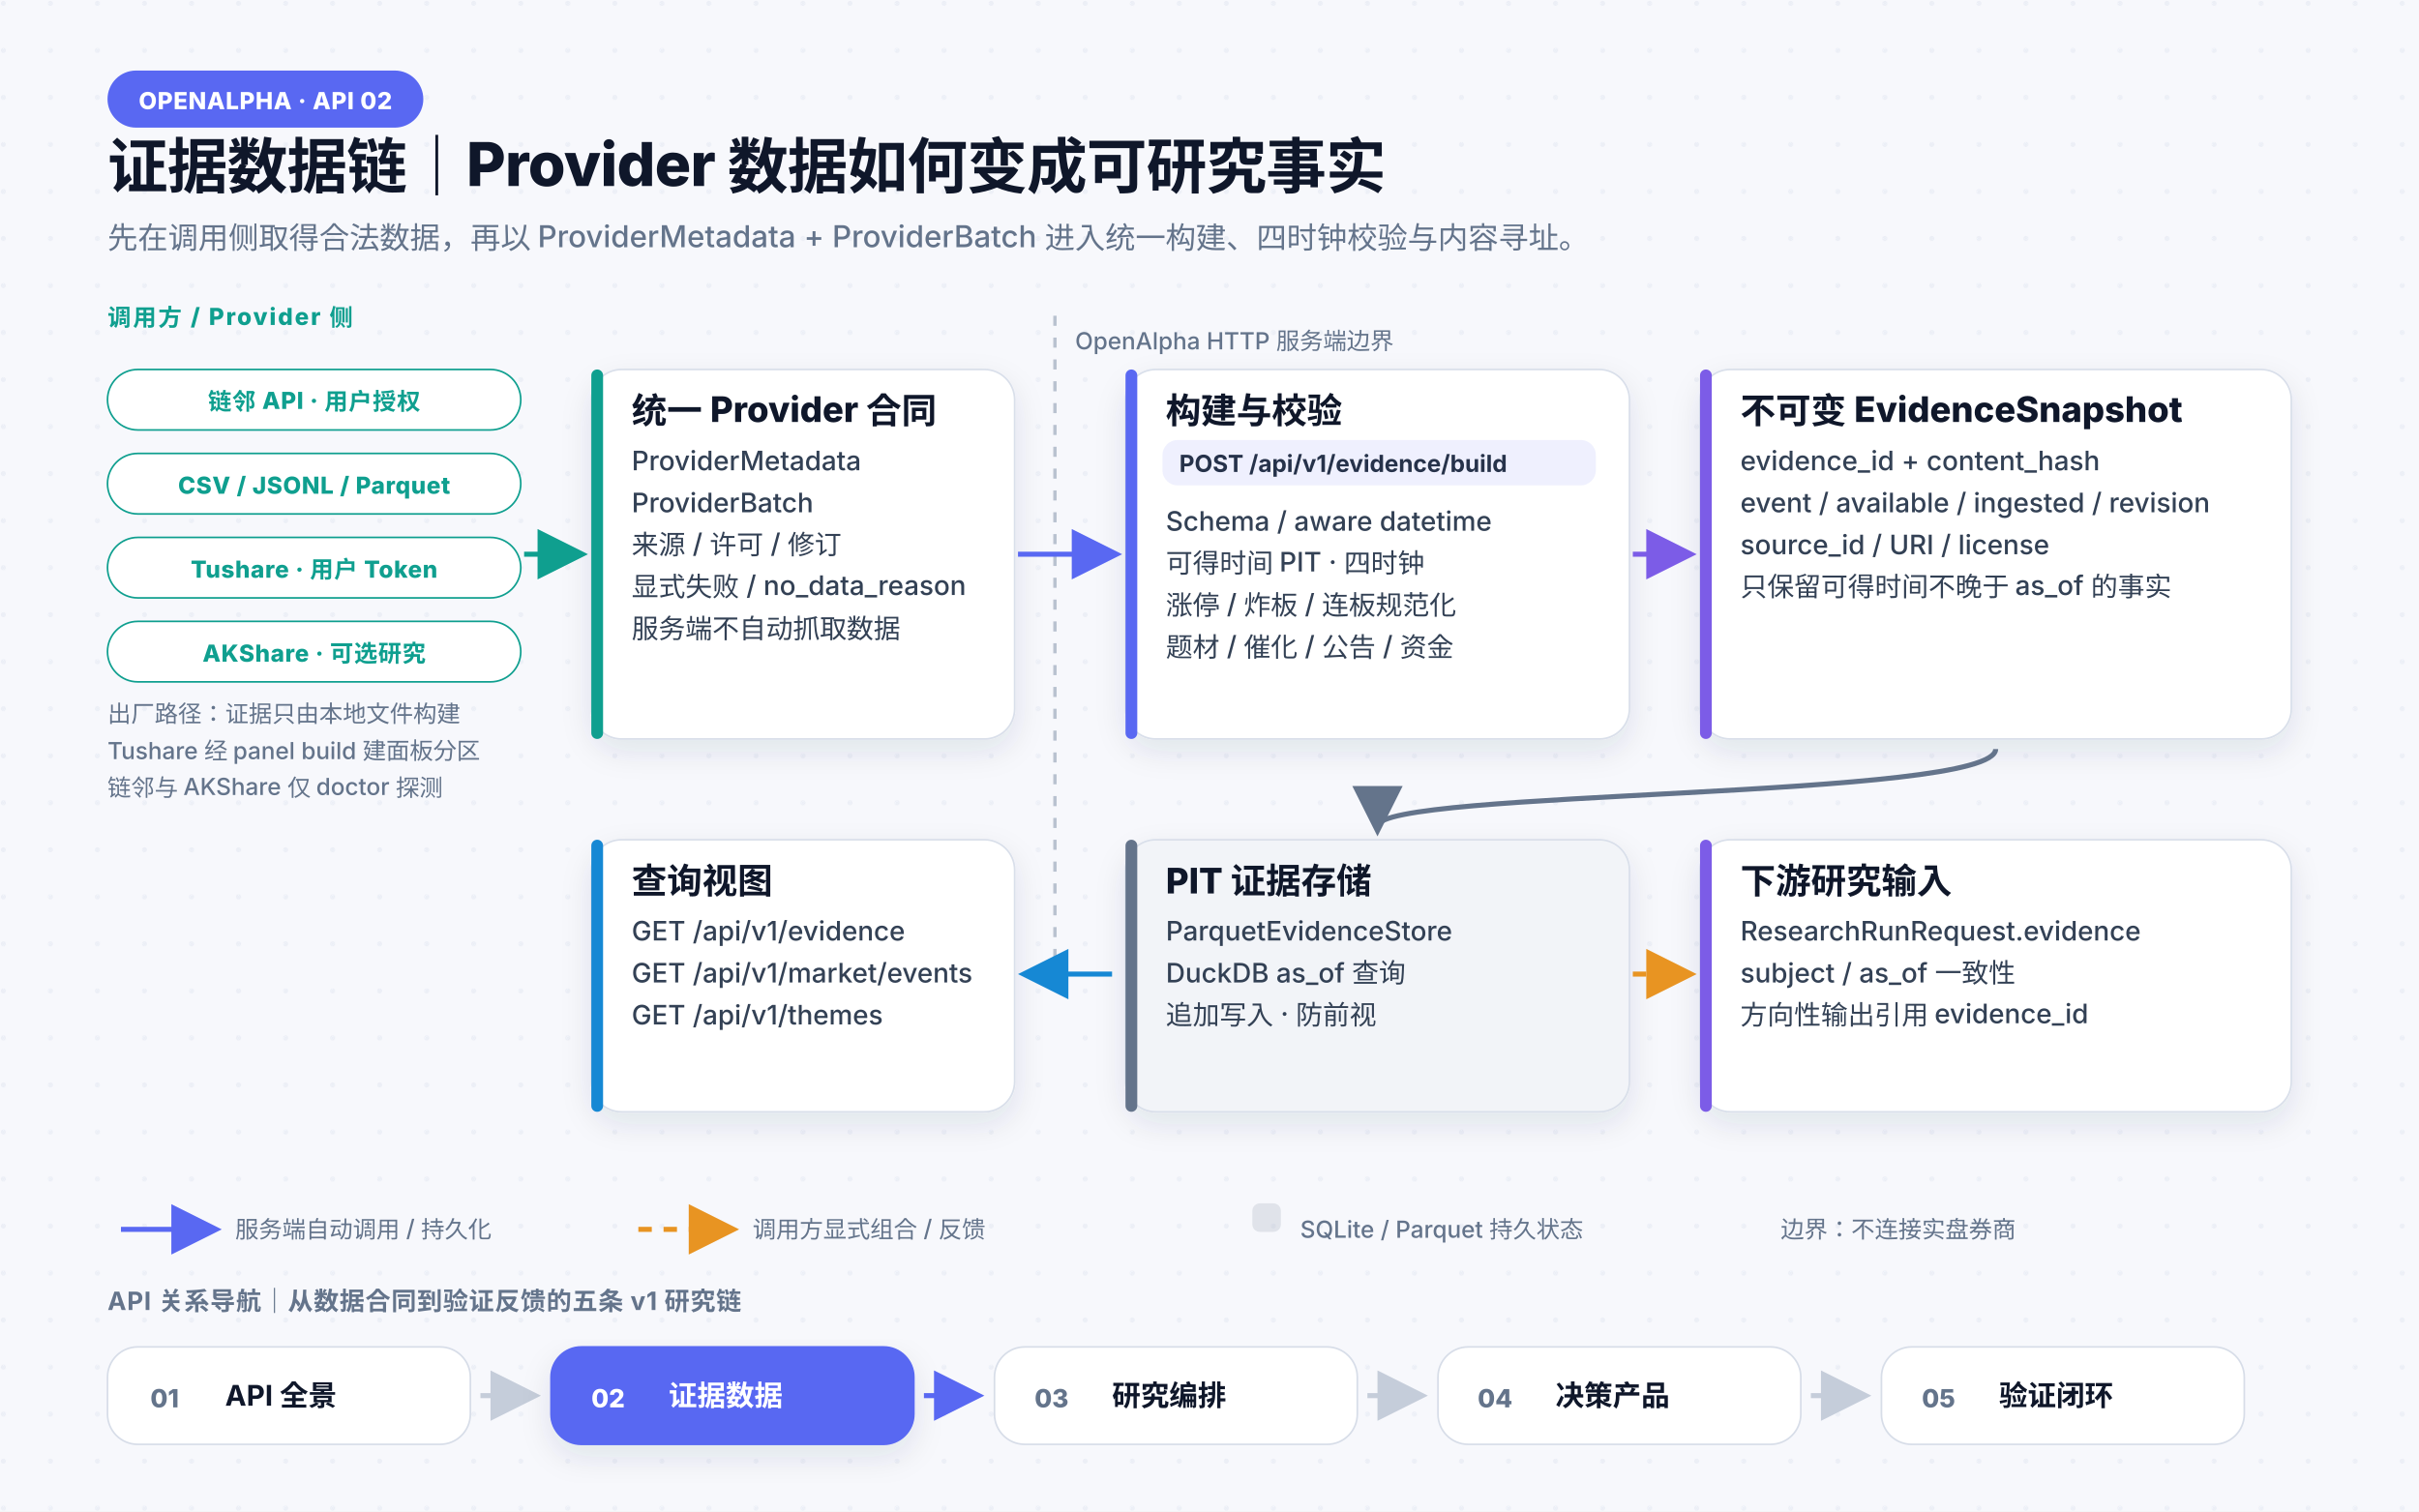
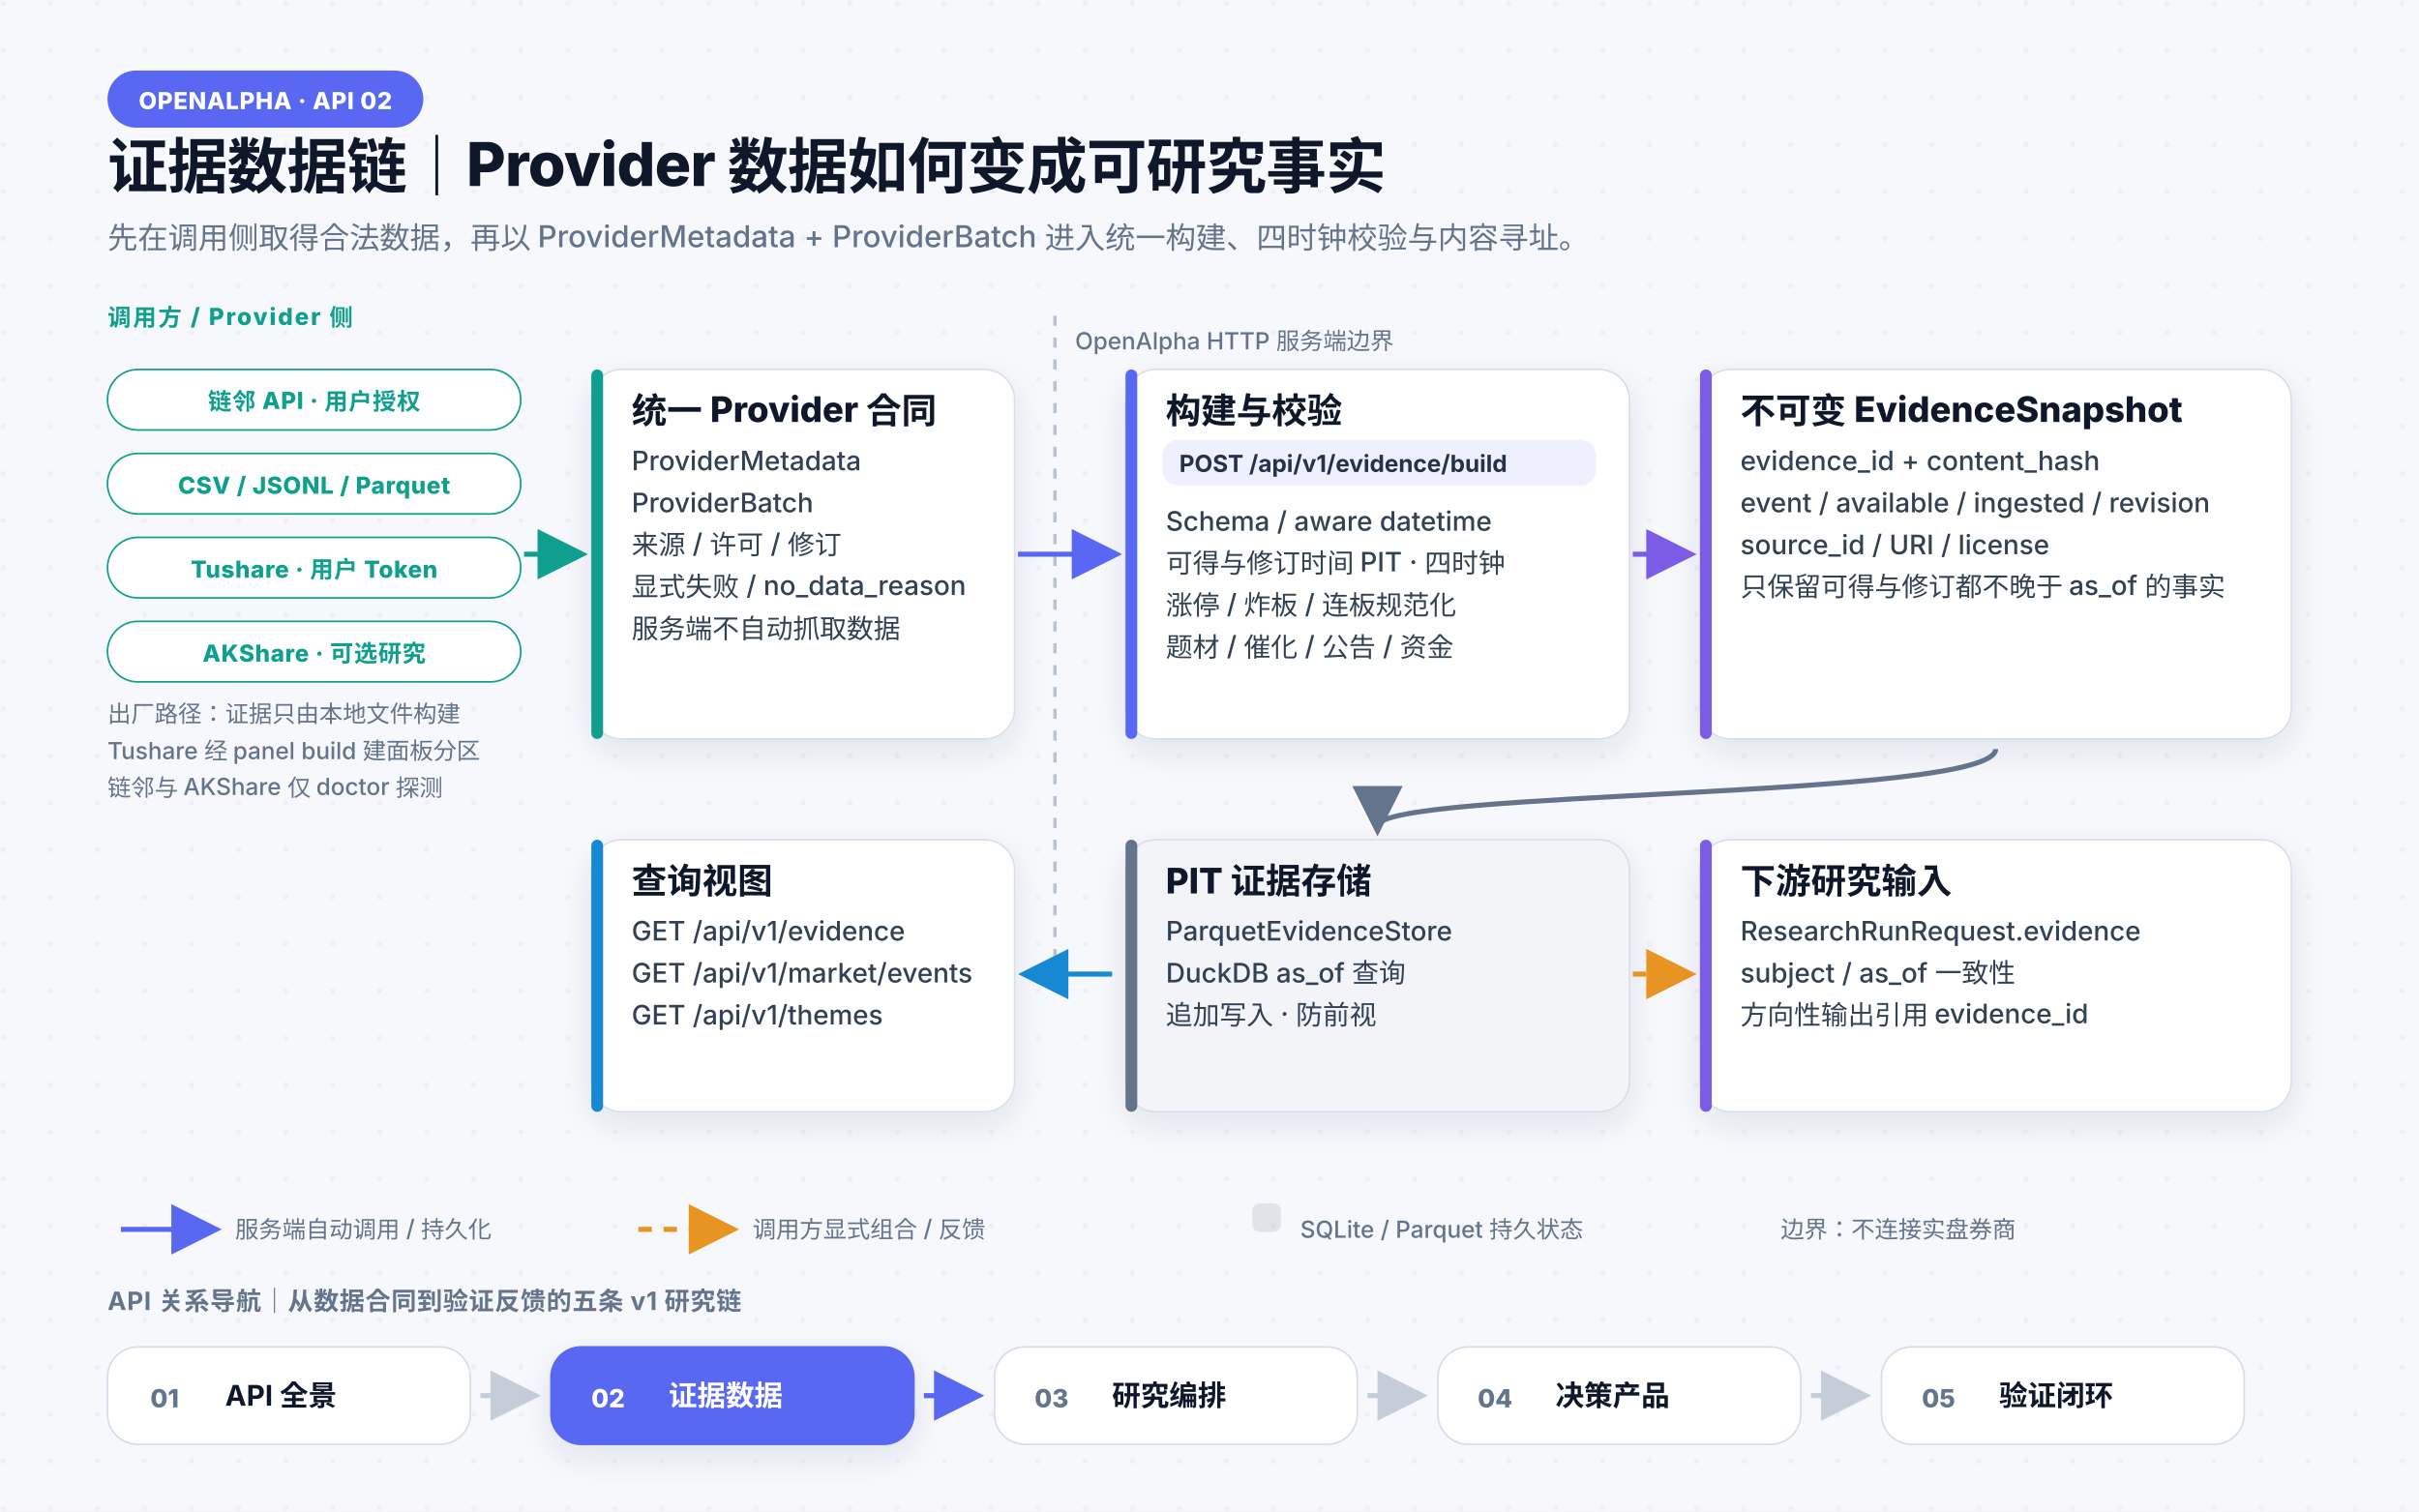
<svg xmlns="http://www.w3.org/2000/svg" width="1440" height="900" viewBox="0 0 1440 900" role="img" aria-labelledby="title desc">
  <defs>
    <filter id="shadow" x="-20%" y="-20%" width="140%" height="160%">
      <feDropShadow dx="0" dy="7" stdDeviation="9" flood-color="#27324A" flood-opacity=".10" />
    </filter>
    <marker id="arrow-5968F2" markerWidth="10" markerHeight="10" refX="8" refY="5" orient="auto" markerUnits="strokeWidth">
      <path d="M0,0 L10,5 L0,10 z" fill="#5968F2" />
    </marker>
    <marker id="arrowShort-5968F2" markerWidth="5" markerHeight="5" refX="4" refY="2.5" orient="auto" markerUnits="strokeWidth">
      <path d="M0,0 L5,2.5 L0,5 z" fill="#5968F2" />
    </marker>
    <marker id="arrow-0F9F8F" markerWidth="10" markerHeight="10" refX="8" refY="5" orient="auto" markerUnits="strokeWidth">
      <path d="M0,0 L10,5 L0,10 z" fill="#0F9F8F" />
    </marker>
    <marker id="arrowShort-0F9F8F" markerWidth="5" markerHeight="5" refX="4" refY="2.5" orient="auto" markerUnits="strokeWidth">
      <path d="M0,0 L5,2.5 L0,5 z" fill="#0F9F8F" />
    </marker>
    <marker id="arrow-7C5CE7" markerWidth="10" markerHeight="10" refX="8" refY="5" orient="auto" markerUnits="strokeWidth">
      <path d="M0,0 L10,5 L0,10 z" fill="#7C5CE7" />
    </marker>
    <marker id="arrowShort-7C5CE7" markerWidth="5" markerHeight="5" refX="4" refY="2.5" orient="auto" markerUnits="strokeWidth">
      <path d="M0,0 L5,2.5 L0,5 z" fill="#7C5CE7" />
    </marker>
    <marker id="arrow-E89422" markerWidth="10" markerHeight="10" refX="8" refY="5" orient="auto" markerUnits="strokeWidth">
      <path d="M0,0 L10,5 L0,10 z" fill="#E89422" />
    </marker>
    <marker id="arrowShort-E89422" markerWidth="5" markerHeight="5" refX="4" refY="2.5" orient="auto" markerUnits="strokeWidth">
      <path d="M0,0 L5,2.5 L0,5 z" fill="#E89422" />
    </marker>
    <marker id="arrow-1688D4" markerWidth="10" markerHeight="10" refX="8" refY="5" orient="auto" markerUnits="strokeWidth">
      <path d="M0,0 L10,5 L0,10 z" fill="#1688D4" />
    </marker>
    <marker id="arrowShort-1688D4" markerWidth="5" markerHeight="5" refX="4" refY="2.5" orient="auto" markerUnits="strokeWidth">
      <path d="M0,0 L5,2.5 L0,5 z" fill="#1688D4" />
    </marker>
    <marker id="arrow-D95D67" markerWidth="10" markerHeight="10" refX="8" refY="5" orient="auto" markerUnits="strokeWidth">
      <path d="M0,0 L10,5 L0,10 z" fill="#D95D67" />
    </marker>
    <marker id="arrowShort-D95D67" markerWidth="5" markerHeight="5" refX="4" refY="2.5" orient="auto" markerUnits="strokeWidth">
      <path d="M0,0 L5,2.5 L0,5 z" fill="#D95D67" />
    </marker>
    <marker id="arrow-64748B" markerWidth="10" markerHeight="10" refX="8" refY="5" orient="auto" markerUnits="strokeWidth">
      <path d="M0,0 L10,5 L0,10 z" fill="#64748B" />
    </marker>
    <marker id="arrowShort-64748B" markerWidth="5" markerHeight="5" refX="4" refY="2.5" orient="auto" markerUnits="strokeWidth">
      <path d="M0,0 L5,2.5 L0,5 z" fill="#64748B" />
    </marker>
    <marker id="arrow-0F172A" markerWidth="10" markerHeight="10" refX="8" refY="5" orient="auto" markerUnits="strokeWidth">
      <path d="M0,0 L10,5 L0,10 z" fill="#0F172A" />
    </marker>
    <marker id="arrowShort-0F172A" markerWidth="5" markerHeight="5" refX="4" refY="2.5" orient="auto" markerUnits="strokeWidth">
      <path d="M0,0 L5,2.5 L0,5 z" fill="#0F172A" />
    </marker>
    <marker id="arrow-C5CDDA" markerWidth="10" markerHeight="10" refX="8" refY="5" orient="auto" markerUnits="strokeWidth">
      <path d="M0,0 L10,5 L0,10 z" fill="#C5CDDA" />
    </marker>
    <marker id="arrowShort-C5CDDA" markerWidth="5" markerHeight="5" refX="4" refY="2.5" orient="auto" markerUnits="strokeWidth">
      <path d="M0,0 L5,2.5 L0,5 z" fill="#C5CDDA" />
    </marker>
    <pattern id="dots" width="28" height="28" patternUnits="userSpaceOnUse">
      <circle cx="2" cy="2" r="1.5" fill="#D8DEEB" />
    </pattern>
    <style>
      text { font-family: Inter, "Noto Sans SC", "Microsoft YaHei", Arial, sans-serif; }
      .title { font-size: 36px; font-weight: 760; fill: #0F172A; letter-spacing: -.4px; }
      .subtitle { font-size: 18px; font-weight: 450; fill: #64748B; }
      .section { font-size: 14px; font-weight: 800; letter-spacing: 1.1px; }
      .cardTitle { font-size: 21px; font-weight: 760; fill: #0F172A; }
      .body { font-size: 16px; font-weight: 500; fill: #334155; }
      .small { font-size: 14px; font-weight: 520; fill: #64748B; }
      .endpoint { font-size: 14px; font-weight: 720; fill: #26324A; }
      .pill { font-size: 14px; font-weight: 780; letter-spacing: .35px; }
      .arrowLabel { font-size: 13px; font-weight: 700; fill: #64748B; }
      .navCaption { font-size: 15px; font-weight: 650; fill: #64748B; letter-spacing: .4px; }
      .navNumber { font-size: 15px; font-weight: 800; }
      .navLabel { font-size: 17px; font-weight: 720; }
    </style>
  </defs>
  <rect width="1440" height="900" fill="#F7F8FC" />
  <rect width="1440" height="900" fill="url(#dots)" opacity=".36" />
  <rect x="64" y="42" width="188" height="34" rx="17" fill="#5968F2" />
  <text x="158" y="65" class="pill" text-anchor="middle" fill="#FFFFFF">OPENALPHA · API 02</text>
  <text x="64" y="112" class="title">证据数据链｜Provider 数据如何变成可研究事实</text>
  <text x="64" y="148" class="subtitle">先在调用侧取得合法数据，再以 ProviderMetadata + ProviderBatch 进入统一构建、四时钟校验与内容寻址。</text>
  <text x="64" y="194" class="section" fill="#0F9F8F">调用方 / Provider 侧</text>
  <rect x="64" y="220" width="246" height="36" rx="18" fill="#FFFFFF" stroke="#0F9F8F" />
  <text x="187" y="244" class="pill" text-anchor="middle" fill="#0F9F8F">链邻 API · 用户授权</text>
  <rect x="64" y="270" width="246" height="36" rx="18" fill="#FFFFFF" stroke="#0F9F8F" />
  <text x="187" y="294" class="pill" text-anchor="middle" fill="#0F9F8F">CSV / JSONL / Parquet</text>
  <rect x="64" y="320" width="246" height="36" rx="18" fill="#FFFFFF" stroke="#0F9F8F" />
  <text x="187" y="344" class="pill" text-anchor="middle" fill="#0F9F8F">Tushare · 用户 Token</text>
  <rect x="64" y="370" width="246" height="36" rx="18" fill="#FFFFFF" stroke="#0F9F8F" />
  <text x="187" y="394" class="pill" text-anchor="middle" fill="#0F9F8F">AKShare · 可选研究</text>
  <text x="64" y="430" class="small">出厂路径：证据只由本地文件构建</text>
  <text x="64" y="452" class="small">Tushare 经 panel build 建面板分区</text>
  <text x="64" y="474" class="small">链邻与 AKShare 仅 doctor 探测</text>
  <rect x="352" y="220" width="252" height="220" rx="18" fill="#FFFFFF" stroke="#D9DFEA" filter="url(#shadow)" />
  <rect x="352" y="220" width="7" height="220" rx="3.5" fill="#0F9F8F" />
  <text x="376" y="252" class="cardTitle">统一 Provider 合同</text>
  <text x="376" y="280" class="body">ProviderMetadata</text>
  <text x="376" y="305" class="body">ProviderBatch</text>
  <text x="376" y="330" class="body">来源 / 许可 / 修订</text>
  <text x="376" y="355" class="body">显式失败 / no_data_reason</text>
  <text x="376" y="380" class="body">服务端不自动抓取数据</text>
  <path d="M 312 330 L 344 330" fill="none" stroke="#0F9F8F" stroke-width="3" marker-end="url(#arrow-0F9F8F)" />
  <path d="M 628 188 L 628 590" fill="none" stroke="#B9C2D0" stroke-width="2" stroke-dasharray="6 7" />
  <text x="640" y="208" class="small">OpenAlpha HTTP 服务端边界</text>
  <rect x="670" y="220" width="300" height="220" rx="18" fill="#FFFFFF" stroke="#D9DFEA" filter="url(#shadow)" />
  <rect x="670" y="220" width="7" height="220" rx="3.5" fill="#5968F2" />
  <text x="694" y="252" class="cardTitle">构建与校验</text>
  <rect x="692" y="262" width="258" height="27" rx="9" fill="#5968F2" opacity=".10" />
  <text x="702" y="281" class="endpoint">POST /api/v1/evidence/build</text>
  <text x="694" y="316" class="body">Schema / aware datetime</text>
-   <text x="694" y="341" class="body">可得时间 PIT · 四时钟</text>
+   <text x="694" y="341" class="body">可得与修订时间 PIT · 四时钟</text>
  <text x="694" y="366" class="body">涨停 / 炸板 / 连板规范化</text>
  <text x="694" y="391" class="body">题材 / 催化 / 公告 / 资金</text>
  <path d="M 606 330 L 662 330" fill="none" stroke="#5968F2" stroke-width="3" marker-end="url(#arrow-5968F2)" />
  <rect x="1012" y="220" width="352" height="220" rx="18" fill="#FFFFFF" stroke="#D9DFEA" filter="url(#shadow)" />
  <rect x="1012" y="220" width="7" height="220" rx="3.5" fill="#7C5CE7" />
  <text x="1036" y="252" class="cardTitle">不可变 EvidenceSnapshot</text>
  <text x="1036" y="280" class="body">evidence_id + content_hash</text>
  <text x="1036" y="305" class="body">event / available / ingested / revision</text>
  <text x="1036" y="330" class="body">source_id / URI / license</text>
-   <text x="1036" y="355" class="body">只保留可得时间不晚于 as_of 的事实</text>
+   <text x="1036" y="355" class="body">只保留可得与修订都不晚于 as_of 的事实</text>
  <path d="M 972 330 L 1004 330" fill="none" stroke="#7C5CE7" stroke-width="3" marker-end="url(#arrow-7C5CE7)" />
  <rect x="352" y="500" width="252" height="162" rx="18" fill="#FFFFFF" stroke="#D9DFEA" filter="url(#shadow)" />
  <rect x="352" y="500" width="7" height="162" rx="3.5" fill="#1688D4" />
  <text x="376" y="532" class="cardTitle">查询视图</text>
  <text x="376" y="560" class="body">GET /api/v1/evidence</text>
  <text x="376" y="585" class="body">GET /api/v1/market/events</text>
  <text x="376" y="610" class="body">GET /api/v1/themes</text>
  <rect x="670" y="500" width="300" height="162" rx="18" fill="#F2F4F8" stroke="#D9DFEA" filter="url(#shadow)" />
  <rect x="670" y="500" width="7" height="162" rx="3.5" fill="#64748B" />
  <text x="694" y="532" class="cardTitle">PIT 证据存储</text>
  <text x="694" y="560" class="body">ParquetEvidenceStore</text>
  <text x="694" y="585" class="body">DuckDB as_of 查询</text>
  <text x="694" y="610" class="body">追加写入 · 防前视</text>
  <path d="M 1188 446 C 1188 476, 820 470, 820 492" fill="none" stroke="#64748B" stroke-width="3" marker-end="url(#arrow-64748B)" />
  <path d="M 662 580 L 612 580" fill="none" stroke="#1688D4" stroke-width="3" marker-end="url(#arrow-1688D4)" />
  <rect x="1012" y="500" width="352" height="162" rx="18" fill="#FFFFFF" stroke="#D9DFEA" filter="url(#shadow)" />
  <rect x="1012" y="500" width="7" height="162" rx="3.5" fill="#7C5CE7" />
  <text x="1036" y="532" class="cardTitle">下游研究输入</text>
  <text x="1036" y="560" class="body">ResearchRunRequest.evidence</text>
  <text x="1036" y="585" class="body">subject / as_of 一致性</text>
  <text x="1036" y="610" class="body">方向性输出引用 evidence_id</text>
  <path d="M 972 580 L 1004 580" fill="none" stroke="#E89422" stroke-width="3" stroke-dasharray="8 7" marker-end="url(#arrow-E89422)" />
  <path d="M 72 732 L 126 732" fill="none" stroke="#5968F2" stroke-width="3" marker-end="url(#arrow-5968F2)" />
  <text x="140" y="737" class="small">服务端自动调用 / 持久化</text>
  <path d="M 380 732 L 434 732" fill="none" stroke="#E89422" stroke-width="3" stroke-dasharray="8 7" marker-end="url(#arrow-E89422)" />
  <text x="448" y="737" class="small">调用方显式组合 / 反馈</text>
  <rect x="746" y="717" width="16" height="16" rx="4" fill="#64748B" opacity=".16" stroke="#64748B" />
  <text x="774" y="737" class="small">SQLite / Parquet 持久状态</text>
  <text x="1060" y="737" class="small">边界：不连接实盘券商</text>
  <text x="64" y="780" class="navCaption">API 关系导航｜从数据合同到验证反馈的五条 v1 研究链</text>
  <rect x="64" y="802" width="216" height="58" rx="18" fill="#FFFFFF" stroke="#D7DDE8" />
  <text x="98" y="838" class="navNumber" text-anchor="middle" fill="#64748B">01</text>
  <text x="134" y="837" class="navLabel" fill="#0F172A">API 全景</text>
  <path d="M 286 831 L 316 831" fill="none" stroke="#C5CDDA" stroke-width="3" marker-end="url(#arrow-C5CDDA)" />
  <rect x="328" y="802" width="216" height="58" rx="18" fill="#5968F2" stroke="#5968F2" filter="url(#shadow)" />
  <text x="362" y="838" class="navNumber" text-anchor="middle" fill="#FFFFFF">02</text>
  <text x="398" y="837" class="navLabel" fill="#FFFFFF">证据数据</text>
  <path d="M 550 831 L 580 831" fill="none" stroke="#5968F2" stroke-width="3" marker-end="url(#arrow-5968F2)" />
  <rect x="592" y="802" width="216" height="58" rx="18" fill="#FFFFFF" stroke="#D7DDE8" />
  <text x="626" y="838" class="navNumber" text-anchor="middle" fill="#64748B">03</text>
  <text x="662" y="837" class="navLabel" fill="#0F172A">研究编排</text>
  <path d="M 814 831 L 844 831" fill="none" stroke="#C5CDDA" stroke-width="3" marker-end="url(#arrow-C5CDDA)" />
  <rect x="856" y="802" width="216" height="58" rx="18" fill="#FFFFFF" stroke="#D7DDE8" />
  <text x="890" y="838" class="navNumber" text-anchor="middle" fill="#64748B">04</text>
  <text x="926" y="837" class="navLabel" fill="#0F172A">决策产品</text>
  <path d="M 1078 831 L 1108 831" fill="none" stroke="#C5CDDA" stroke-width="3" marker-end="url(#arrow-C5CDDA)" />
  <rect x="1120" y="802" width="216" height="58" rx="18" fill="#FFFFFF" stroke="#D7DDE8" />
  <text x="1154" y="838" class="navNumber" text-anchor="middle" fill="#64748B">05</text>
  <text x="1190" y="837" class="navLabel" fill="#0F172A">验证闭环</text>
</svg>
